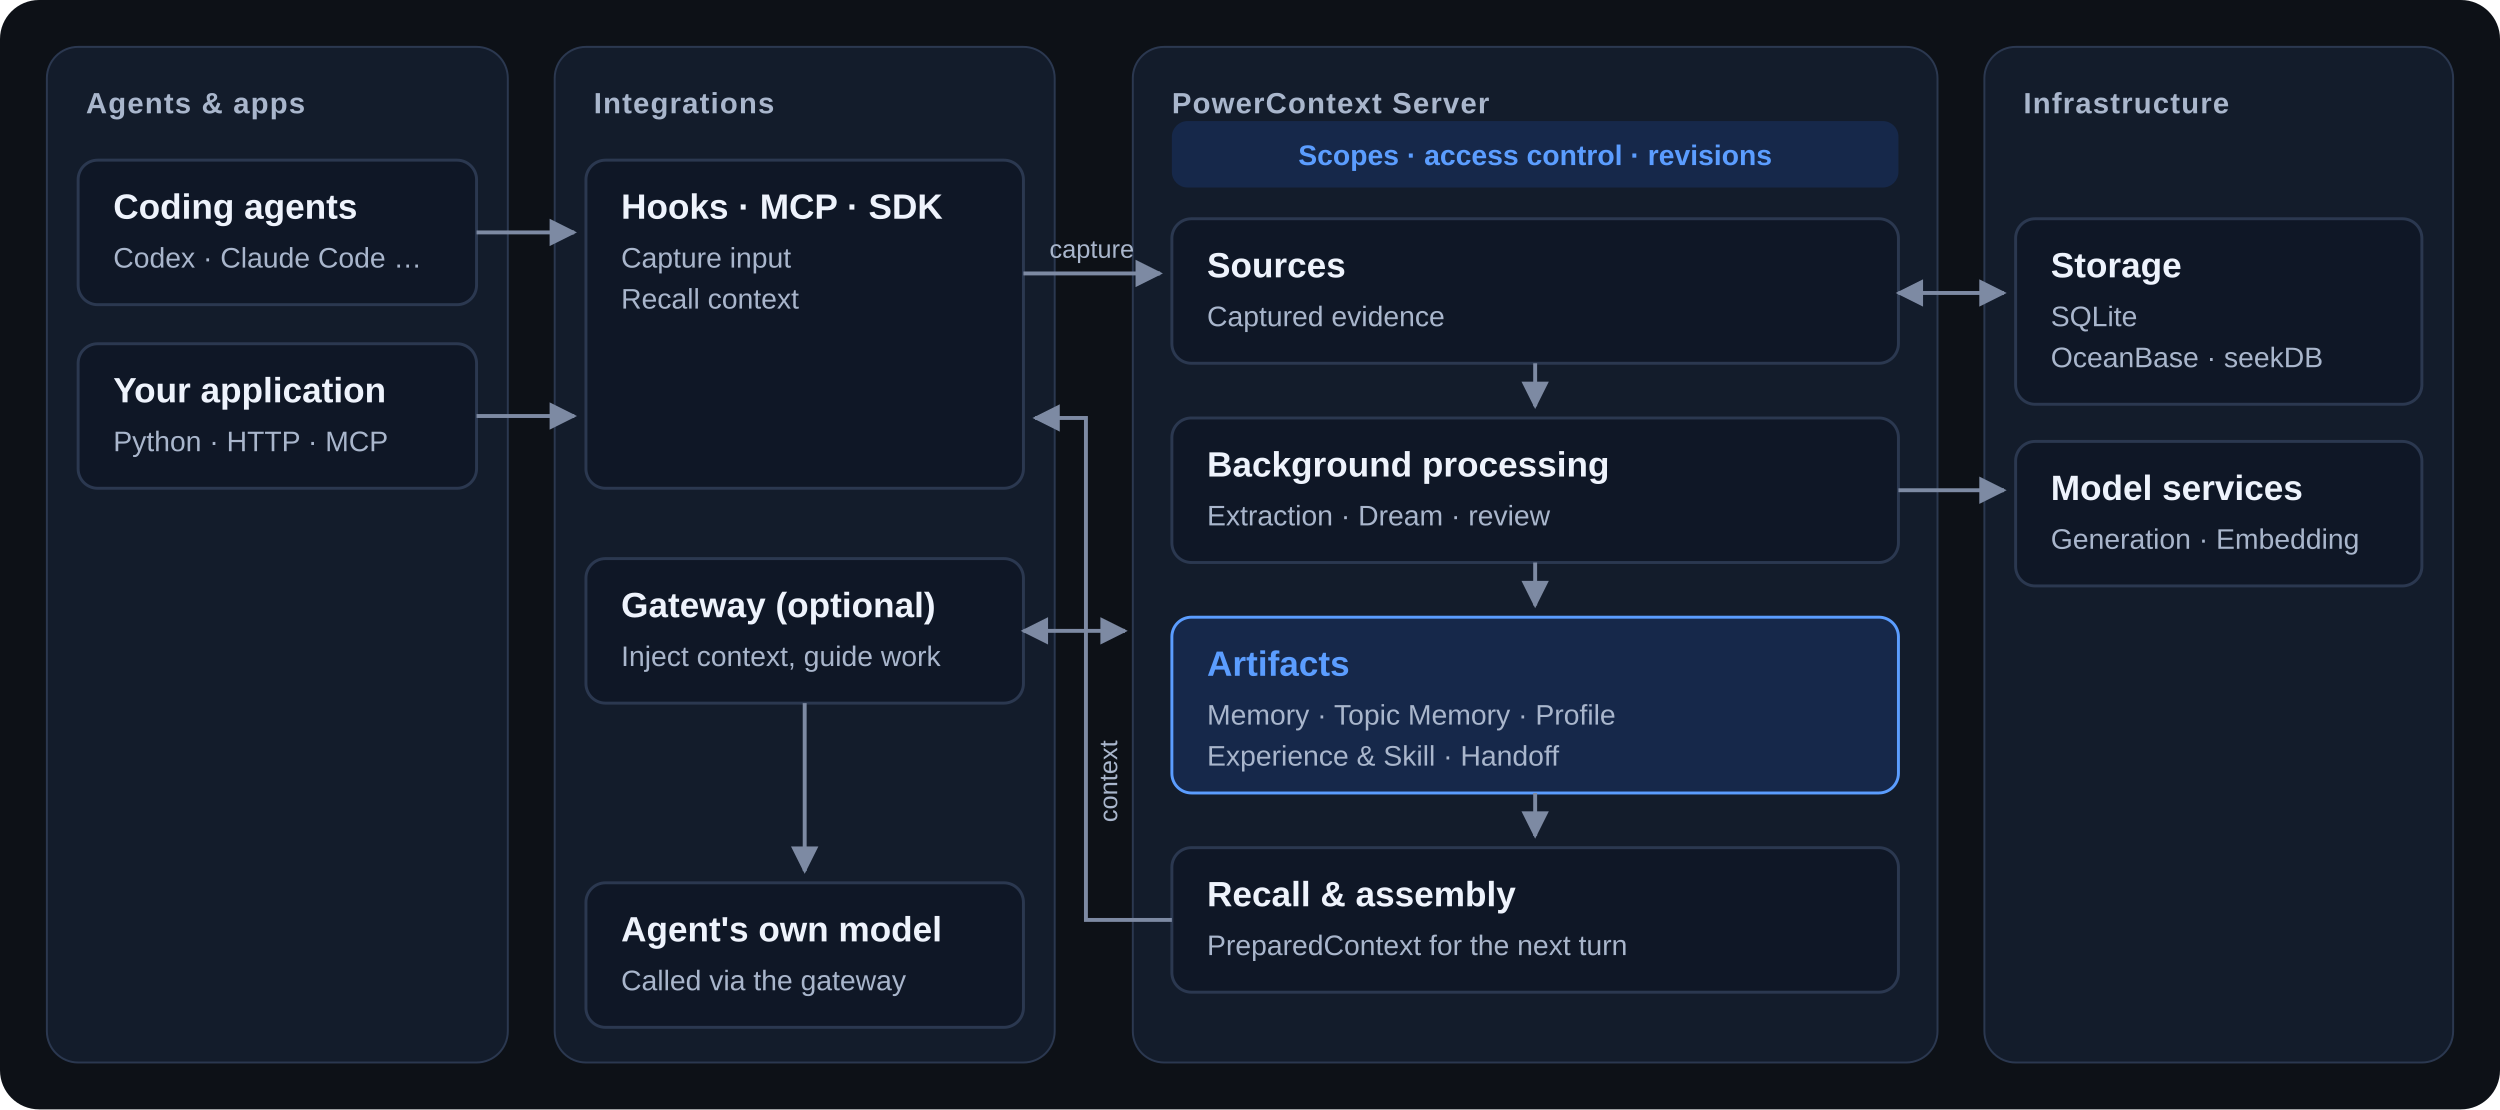
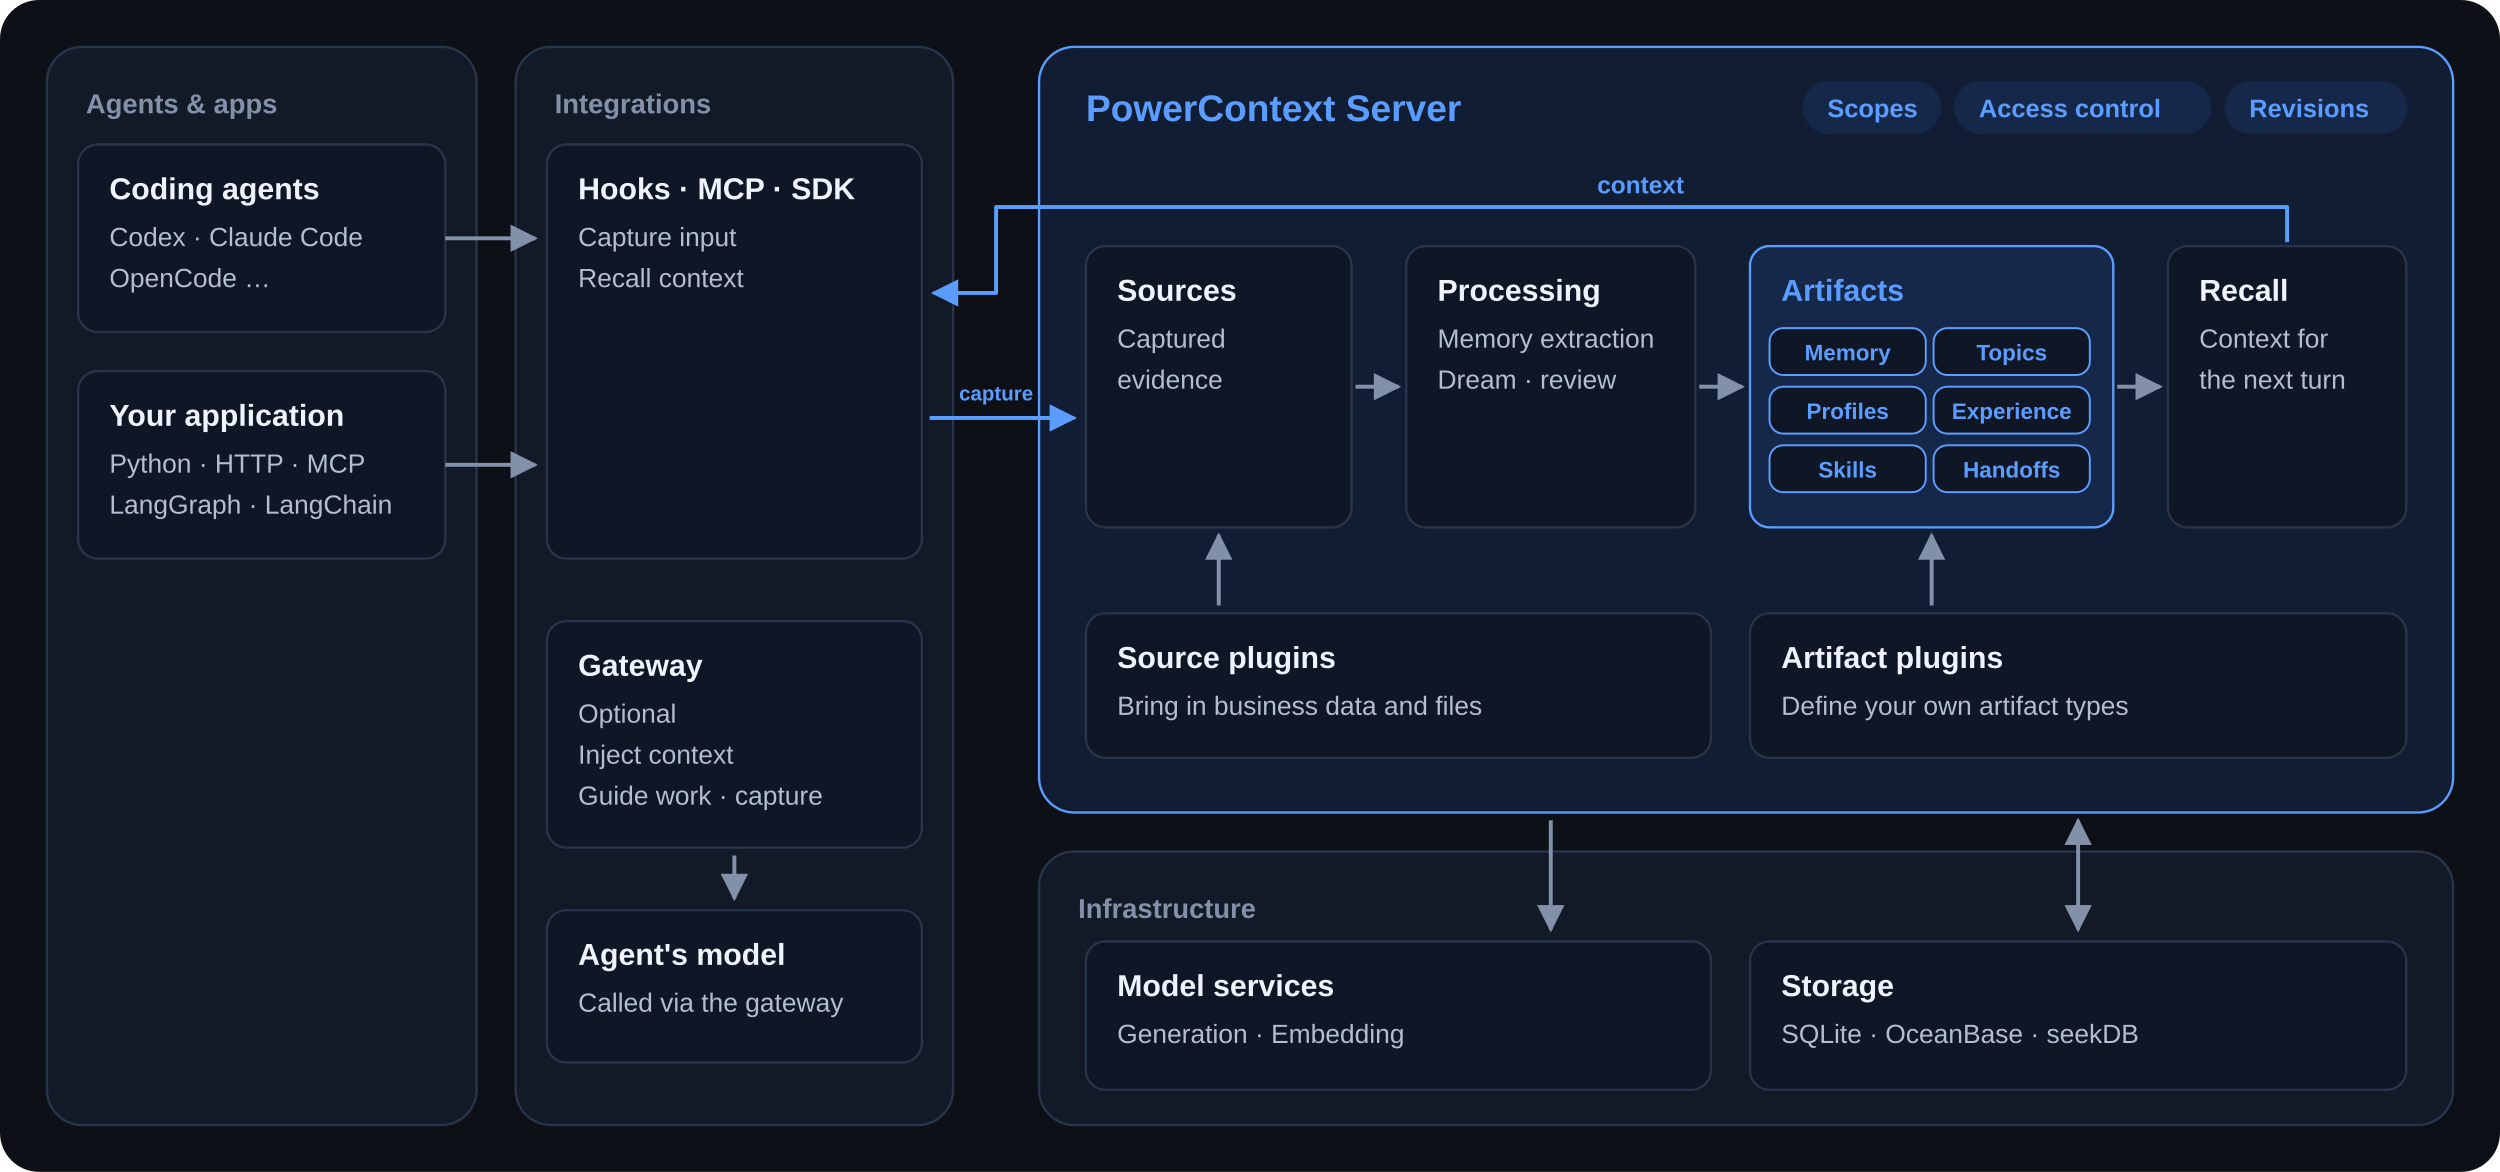
- <svg xmlns="http://www.w3.org/2000/svg" width="1280" height="568" viewBox="0 0 1280 568" role="img" aria-labelledby="title">
+ <svg xmlns="http://www.w3.org/2000/svg" width="1280" height="600" viewBox="0 0 1280 600" role="img" aria-labelledby="title">
  <defs>
-     <marker id="head" viewBox="0 0 10 10" refX="9" refY="5" markerWidth="7" markerHeight="7" orient="auto-start-reverse">
-       <path d="M0 0L10 5L0 10Z" fill="#7d8aa3" />
+     <marker id="head-muted" viewBox="0 0 10 10" refX="9" refY="5" markerWidth="7" markerHeight="7" orient="auto-start-reverse">
+       <path d="M0 0L10 5L0 10Z" fill="#8391a8" />
+     </marker>
+     <marker id="head-accent" viewBox="0 0 10 10" refX="9" refY="5" markerWidth="7" markerHeight="7" orient="auto-start-reverse">
+       <path d="M0 0L10 5L0 10Z" fill="#5b9dff" />
    </marker>
  </defs>
-   <rect width="1280" height="568" rx="20" fill="#0d1117" />
+   <rect width="1280" height="600" rx="20" fill="#0d1117" />
  <g font-family="-apple-system,BlinkMacSystemFont,'Segoe UI','PingFang SC','Hiragino Sans','Microsoft YaHei',Arial,sans-serif">
-     <rect x="24" y="24" width="236" height="520" rx="16" fill="#131c2b" stroke="#2b3850" />
-     <text x="44" y="58" font-size="15" font-weight="700" letter-spacing=".04em" fill="#a9b6cc">Agents &amp; apps</text>
-     <rect x="40" y="82" width="204" height="74" rx="10" fill="#0f1726" stroke="#2b3850" stroke-width="1.5" />
-     <text x="58" y="112" font-size="18" font-weight="700" fill="#eef3fc">Coding agents</text>
-     <text x="58" y="137" font-size="14.5" fill="#a9b6cc">Codex · Claude Code …</text>
-     <rect x="40" y="176" width="204" height="74" rx="10" fill="#0f1726" stroke="#2b3850" stroke-width="1.5" />
-     <text x="58" y="206" font-size="18" font-weight="700" fill="#eef3fc">Your application</text>
-     <text x="58" y="231" font-size="14.5" fill="#a9b6cc">Python · HTTP · MCP</text>
-     <rect x="284" y="24" width="256" height="520" rx="16" fill="#131c2b" stroke="#2b3850" />
-     <text x="304" y="58" font-size="15" font-weight="700" letter-spacing=".04em" fill="#a9b6cc">Integrations</text>
-     <path d="M244 119L294 119" stroke="#7d8aa3" stroke-width="2" fill="none" marker-end="url(#head)" />
-     <path d="M244 213L294 213" stroke="#7d8aa3" stroke-width="2" fill="none" marker-end="url(#head)" />
-     <rect x="300" y="82" width="224" height="168" rx="10" fill="#0f1726" stroke="#2b3850" stroke-width="1.5" />
-     <text x="318" y="112" font-size="18" font-weight="700" fill="#eef3fc">Hooks · MCP · SDK</text>
-     <text x="318" y="137" font-size="14.5" fill="#a9b6cc">Capture input</text>
-     <text x="318" y="158" font-size="14.5" fill="#a9b6cc">Recall context</text>
-     <rect x="300" y="286" width="224" height="74" rx="10" fill="#0f1726" stroke="#2b3850" stroke-width="1.5" />
-     <text x="318" y="316" font-size="18" font-weight="700" fill="#eef3fc">Gateway (optional)</text>
-     <text x="318" y="341" font-size="14.5" fill="#a9b6cc">Inject context, guide work</text>
-     <rect x="300" y="452" width="224" height="74" rx="10" fill="#0f1726" stroke="#2b3850" stroke-width="1.5" />
-     <text x="318" y="482" font-size="18" font-weight="700" fill="#eef3fc">Agent's own model</text>
-     <text x="318" y="507" font-size="14.5" fill="#a9b6cc">Called via the gateway</text>
-     <path d="M412 360L412 446" stroke="#7d8aa3" stroke-width="2" fill="none" marker-end="url(#head)" />
-     <rect x="580" y="24" width="412" height="520" rx="16" fill="#131c2b" stroke="#2b3850" />
-     <text x="600" y="58" font-size="15" font-weight="700" letter-spacing=".04em" fill="#a9b6cc">PowerContext Server</text>
-     <rect x="600" y="62" width="372" height="34" rx="8" fill="#16284a" />
-     <text x="786" y="84.5" text-anchor="middle" font-size="14.5" font-weight="600" fill="#5b9dff">Scopes · access control · revisions</text>
-     <rect x="600" y="112" width="372" height="74" rx="10" fill="#0f1726" stroke="#2b3850" stroke-width="1.5" />
-     <text x="618" y="142" font-size="18" font-weight="700" fill="#eef3fc">Sources</text>
-     <text x="618" y="167" font-size="14.5" fill="#a9b6cc">Captured evidence</text>
-     <rect x="600" y="214" width="372" height="74" rx="10" fill="#0f1726" stroke="#2b3850" stroke-width="1.5" />
-     <text x="618" y="244" font-size="18" font-weight="700" fill="#eef3fc">Background processing</text>
-     <text x="618" y="269" font-size="14.5" fill="#a9b6cc">Extraction · Dream · review</text>
-     <rect x="600" y="316" width="372" height="90" rx="10" fill="#16284a" stroke="#5b9dff" stroke-width="1.5" />
-     <text x="618" y="346" font-size="18" font-weight="700" fill="#5b9dff">Artifacts</text>
-     <text x="618" y="371" font-size="14.5" fill="#a9b6cc">Memory · Topic Memory · Profile</text>
-     <text x="618" y="392" font-size="14.5" fill="#a9b6cc">Experience &amp; Skill · Handoff</text>
-     <rect x="600" y="434" width="372" height="74" rx="10" fill="#0f1726" stroke="#2b3850" stroke-width="1.5" />
-     <text x="618" y="464" font-size="18" font-weight="700" fill="#eef3fc">Recall &amp; assembly</text>
-     <text x="618" y="489" font-size="14.5" fill="#a9b6cc">PreparedContext for the next turn</text>
-     <path d="M786 186L786 208" stroke="#7d8aa3" stroke-width="2" fill="none" marker-end="url(#head)" />
-     <path d="M786 288L786 310" stroke="#7d8aa3" stroke-width="2" fill="none" marker-end="url(#head)" />
-     <path d="M786 406L786 428" stroke="#7d8aa3" stroke-width="2" fill="none" marker-end="url(#head)" />
-     <path d="M524 140L594 140" stroke="#7d8aa3" stroke-width="2" fill="none" marker-end="url(#head)" />
-     <text x="559.0" y="132.0" text-anchor="middle" font-size="13" fill="#a9b6cc">capture</text>
-     <path d="M524 323L576 323" stroke="#7d8aa3" stroke-width="2" fill="none" marker-end="url(#head)" marker-start="url(#head)" />
-     <path d="M600 471H556V214H530" stroke="#7d8aa3" stroke-width="2" fill="none" marker-end="url(#head)" />
-     <text x="572" y="400" font-size="13" fill="#a9b6cc" transform="rotate(-90 572 400)" text-anchor="middle">context</text>
-     <rect x="1016" y="24" width="240" height="520" rx="16" fill="#131c2b" stroke="#2b3850" />
-     <text x="1036" y="58" font-size="15" font-weight="700" letter-spacing=".04em" fill="#a9b6cc">Infrastructure</text>
-     <rect x="1032" y="112" width="208" height="95" rx="10" fill="#0f1726" stroke="#2b3850" stroke-width="1.5" />
-     <text x="1050" y="142" font-size="18" font-weight="700" fill="#eef3fc">Storage</text>
-     <text x="1050" y="167" font-size="14.5" fill="#a9b6cc">SQLite</text>
-     <text x="1050" y="188" font-size="14.5" fill="#a9b6cc">OceanBase · seekDB</text>
-     <rect x="1032" y="226" width="208" height="74" rx="10" fill="#0f1726" stroke="#2b3850" stroke-width="1.5" />
-     <text x="1050" y="256" font-size="18" font-weight="700" fill="#eef3fc">Model services</text>
-     <text x="1050" y="281" font-size="14.5" fill="#a9b6cc">Generation · Embedding</text>
-     <path d="M972 150L1026 150" stroke="#7d8aa3" stroke-width="2" fill="none" marker-end="url(#head)" marker-start="url(#head)" />
-     <path d="M972 251L1026 251" stroke="#7d8aa3" stroke-width="2" fill="none" marker-end="url(#head)" />
+     <rect x="24" y="24" width="220" height="552" rx="18" fill="#121a28" stroke="#283449" stroke-width="1.2" />
+     <text x="44" y="58" font-size="14" font-weight="700" fill="#8391a8" text-anchor="start">Agents &amp; apps</text>
+     <rect x="40" y="74" width="188" height="96" rx="10" fill="#0f1726" stroke="#283449" stroke-width="1.2" />
+     <text x="56" y="102" font-size="15.5" font-weight="700" fill="#eef3fc" text-anchor="start">Coding agents</text>
+     <text x="56" y="126" font-size="13.5" font-weight="400" fill="#b2bed2" text-anchor="start">Codex · Claude Code</text>
+     <text x="56" y="147" font-size="13.5" font-weight="400" fill="#b2bed2" text-anchor="start">OpenCode …</text>
+     <rect x="40" y="190" width="188" height="96" rx="10" fill="#0f1726" stroke="#283449" stroke-width="1.2" />
+     <text x="56" y="218" font-size="15.5" font-weight="700" fill="#eef3fc" text-anchor="start">Your application</text>
+     <text x="56" y="242" font-size="13.5" font-weight="400" fill="#b2bed2" text-anchor="start">Python · HTTP · MCP</text>
+     <text x="56" y="263" font-size="13.5" font-weight="400" fill="#b2bed2" text-anchor="start">LangGraph · LangChain</text>
+     <rect x="264" y="24" width="224" height="552" rx="18" fill="#121a28" stroke="#283449" stroke-width="1.2" />
+     <text x="284" y="58" font-size="14" font-weight="700" fill="#8391a8" text-anchor="start">Integrations</text>
+     <path d="M228 122H274" stroke="#8391a8" stroke-width="2" fill="none" stroke-linejoin="round" marker-end="url(#head-muted)" />
+     <path d="M228 238H274" stroke="#8391a8" stroke-width="2" fill="none" stroke-linejoin="round" marker-end="url(#head-muted)" />
+     <rect x="280" y="74" width="192" height="212" rx="10" fill="#0f1726" stroke="#283449" stroke-width="1.2" />
+     <text x="296" y="102" font-size="15.5" font-weight="700" fill="#eef3fc" text-anchor="start">Hooks · MCP · SDK</text>
+     <text x="296" y="126" font-size="13.5" font-weight="400" fill="#b2bed2" text-anchor="start">Capture input</text>
+     <text x="296" y="147" font-size="13.5" font-weight="400" fill="#b2bed2" text-anchor="start">Recall context</text>
+     <rect x="280" y="318" width="192" height="116" rx="10" fill="#0f1726" stroke="#283449" stroke-width="1.2" />
+     <text x="296" y="346" font-size="15.5" font-weight="700" fill="#eef3fc" text-anchor="start">Gateway</text>
+     <text x="296" y="370" font-size="13.5" font-weight="400" fill="#b2bed2" text-anchor="start">Optional</text>
+     <text x="296" y="391" font-size="13.5" font-weight="400" fill="#b2bed2" text-anchor="start">Inject context</text>
+     <text x="296" y="412" font-size="13.5" font-weight="400" fill="#b2bed2" text-anchor="start">Guide work · capture</text>
+     <rect x="280" y="466" width="192" height="78" rx="10" fill="#0f1726" stroke="#283449" stroke-width="1.2" />
+     <text x="296" y="494" font-size="15.5" font-weight="700" fill="#eef3fc" text-anchor="start">Agent's model</text>
+     <text x="296" y="518" font-size="13.5" font-weight="400" fill="#b2bed2" text-anchor="start">Called via the gateway</text>
+     <path d="M376 438V460" stroke="#8391a8" stroke-width="2" fill="none" stroke-linejoin="round" marker-end="url(#head-muted)" />
+     <rect x="532" y="24" width="724" height="392" rx="18" fill="#111d33" stroke="#5b9dff" stroke-width="1.2" />
+     <text x="552" y="58" font-size="14" font-weight="700" fill="#8391a8" text-anchor="start" />
+     <text x="556" y="62" font-size="19" font-weight="800" fill="#5b9dff" text-anchor="start">PowerContext Server</text>
+     <rect x="923.6" y="42" width="69.6" height="26" rx="13" fill="#16284a" stroke="#16284a" stroke-width="1.2" />
+     <text x="935.6" y="60" font-size="13" font-weight="600" fill="#5b9dff" text-anchor="start">Scopes</text>
+     <rect x="1001.2" y="42" width="130.4" height="26" rx="13" fill="#16284a" stroke="#16284a" stroke-width="1.2" />
+     <text x="1013.2" y="60" font-size="13" font-weight="600" fill="#5b9dff" text-anchor="start">Access control</text>
+     <rect x="1139.6" y="42" width="92.4" height="26" rx="13" fill="#16284a" stroke="#16284a" stroke-width="1.2" />
+     <text x="1151.6" y="60" font-size="13" font-weight="600" fill="#5b9dff" text-anchor="start">Revisions</text>
+     <rect x="556" y="126" width="136" height="144" rx="10" fill="#0f1726" stroke="#283449" stroke-width="1.2" />
+     <text x="572" y="154" font-size="15.5" font-weight="700" fill="#eef3fc" text-anchor="start">Sources</text>
+     <text x="572" y="178" font-size="13.5" font-weight="400" fill="#b2bed2" text-anchor="start">Captured</text>
+     <text x="572" y="199" font-size="13.5" font-weight="400" fill="#b2bed2" text-anchor="start">evidence</text>
+     <rect x="720" y="126" width="148" height="144" rx="10" fill="#0f1726" stroke="#283449" stroke-width="1.2" />
+     <text x="736" y="154" font-size="15.5" font-weight="700" fill="#eef3fc" text-anchor="start">Processing</text>
+     <text x="736" y="178" font-size="13.5" font-weight="400" fill="#b2bed2" text-anchor="start">Memory extraction</text>
+     <text x="736" y="199" font-size="13.5" font-weight="400" fill="#b2bed2" text-anchor="start">Dream · review</text>
+     <rect x="896" y="126" width="186" height="144" rx="10" fill="#16284a" stroke="#5b9dff" stroke-width="1.2" />
+     <text x="912" y="154" font-size="15.5" font-weight="700" fill="#5b9dff" text-anchor="start">Artifacts</text>
+     <rect x="906" y="168" width="80" height="24" rx="7" fill="#0f1726" stroke="#5b9dff" stroke-width="1" />
+     <text x="946" y="184.5" font-size="11.5" font-weight="600" fill="#5b9dff" text-anchor="middle">Memory</text>
+     <rect x="990" y="168" width="80" height="24" rx="7" fill="#0f1726" stroke="#5b9dff" stroke-width="1" />
+     <text x="1030" y="184.5" font-size="11.5" font-weight="600" fill="#5b9dff" text-anchor="middle">Topics</text>
+     <rect x="906" y="198" width="80" height="24" rx="7" fill="#0f1726" stroke="#5b9dff" stroke-width="1" />
+     <text x="946" y="214.5" font-size="11.5" font-weight="600" fill="#5b9dff" text-anchor="middle">Profiles</text>
+     <rect x="990" y="198" width="80" height="24" rx="7" fill="#0f1726" stroke="#5b9dff" stroke-width="1" />
+     <text x="1030" y="214.5" font-size="11.5" font-weight="600" fill="#5b9dff" text-anchor="middle">Experience</text>
+     <rect x="906" y="228" width="80" height="24" rx="7" fill="#0f1726" stroke="#5b9dff" stroke-width="1" />
+     <text x="946" y="244.5" font-size="11.5" font-weight="600" fill="#5b9dff" text-anchor="middle">Skills</text>
+     <rect x="990" y="228" width="80" height="24" rx="7" fill="#0f1726" stroke="#5b9dff" stroke-width="1" />
+     <text x="1030" y="244.5" font-size="11.5" font-weight="600" fill="#5b9dff" text-anchor="middle">Handoffs</text>
+     <rect x="1110" y="126" width="122" height="144" rx="10" fill="#0f1726" stroke="#283449" stroke-width="1.2" />
+     <text x="1126" y="154" font-size="15.5" font-weight="700" fill="#eef3fc" text-anchor="start">Recall</text>
+     <text x="1126" y="178" font-size="13.5" font-weight="400" fill="#b2bed2" text-anchor="start">Context for</text>
+     <text x="1126" y="199" font-size="13.5" font-weight="400" fill="#b2bed2" text-anchor="start">the next turn</text>
+     <path d="M694 198H716" stroke="#8391a8" stroke-width="2" fill="none" stroke-linejoin="round" marker-end="url(#head-muted)" />
+     <path d="M870 198H892" stroke="#8391a8" stroke-width="2" fill="none" stroke-linejoin="round" marker-end="url(#head-muted)" />
+     <path d="M1084 198H1106" stroke="#8391a8" stroke-width="2" fill="none" stroke-linejoin="round" marker-end="url(#head-muted)" />
+     <rect x="556" y="314" width="320" height="74" rx="10" fill="#0f1726" stroke="#283449" stroke-width="1.2" />
+     <text x="572" y="342" font-size="15.5" font-weight="700" fill="#eef3fc" text-anchor="start">Source plugins</text>
+     <text x="572" y="366" font-size="13.5" font-weight="400" fill="#b2bed2" text-anchor="start">Bring in business data and files</text>
+     <rect x="896" y="314" width="336" height="74" rx="10" fill="#0f1726" stroke="#283449" stroke-width="1.2" />
+     <text x="912" y="342" font-size="15.5" font-weight="700" fill="#eef3fc" text-anchor="start">Artifact plugins</text>
+     <text x="912" y="366" font-size="13.5" font-weight="400" fill="#b2bed2" text-anchor="start">Define your own artifact types</text>
+     <path d="M624 310V274" stroke="#8391a8" stroke-width="2" fill="none" stroke-linejoin="round" marker-end="url(#head-muted)" />
+     <path d="M989 310V274" stroke="#8391a8" stroke-width="2" fill="none" stroke-linejoin="round" marker-end="url(#head-muted)" />
+     <path d="M476 214H550" stroke="#5b9dff" stroke-width="2" fill="none" stroke-linejoin="round" marker-end="url(#head-accent)" />
+     <text x="510" y="205" font-size="10.5" font-weight="600" fill="#5b9dff" text-anchor="middle">capture</text>
+     <path d="M1171 124V106H510V150H478" stroke="#5b9dff" stroke-width="2" fill="none" stroke-linejoin="round" marker-end="url(#head-accent)" />
+     <text x="840" y="99" font-size="12.5" font-weight="600" fill="#5b9dff" text-anchor="middle">context</text>
+     <rect x="532" y="436" width="724" height="140" rx="18" fill="#121a28" stroke="#283449" stroke-width="1.2" />
+     <text x="552" y="470" font-size="14" font-weight="700" fill="#8391a8" text-anchor="start">Infrastructure</text>
+     <rect x="556" y="482" width="320" height="76" rx="10" fill="#0f1726" stroke="#283449" stroke-width="1.2" />
+     <text x="572" y="510" font-size="15.5" font-weight="700" fill="#eef3fc" text-anchor="start">Model services</text>
+     <text x="572" y="534" font-size="13.5" font-weight="400" fill="#b2bed2" text-anchor="start">Generation · Embedding</text>
+     <rect x="896" y="482" width="336" height="76" rx="10" fill="#0f1726" stroke="#283449" stroke-width="1.2" />
+     <text x="912" y="510" font-size="15.5" font-weight="700" fill="#eef3fc" text-anchor="start">Storage</text>
+     <text x="912" y="534" font-size="13.5" font-weight="400" fill="#b2bed2" text-anchor="start">SQLite · OceanBase · seekDB</text>
+     <path d="M794 420V476" stroke="#8391a8" stroke-width="2" fill="none" stroke-linejoin="round" marker-end="url(#head-muted)" />
+     <path d="M1064 420V476" stroke="#8391a8" stroke-width="2" fill="none" stroke-linejoin="round" marker-end="url(#head-muted)" marker-start="url(#head-muted)" />
  </g>
</svg>
